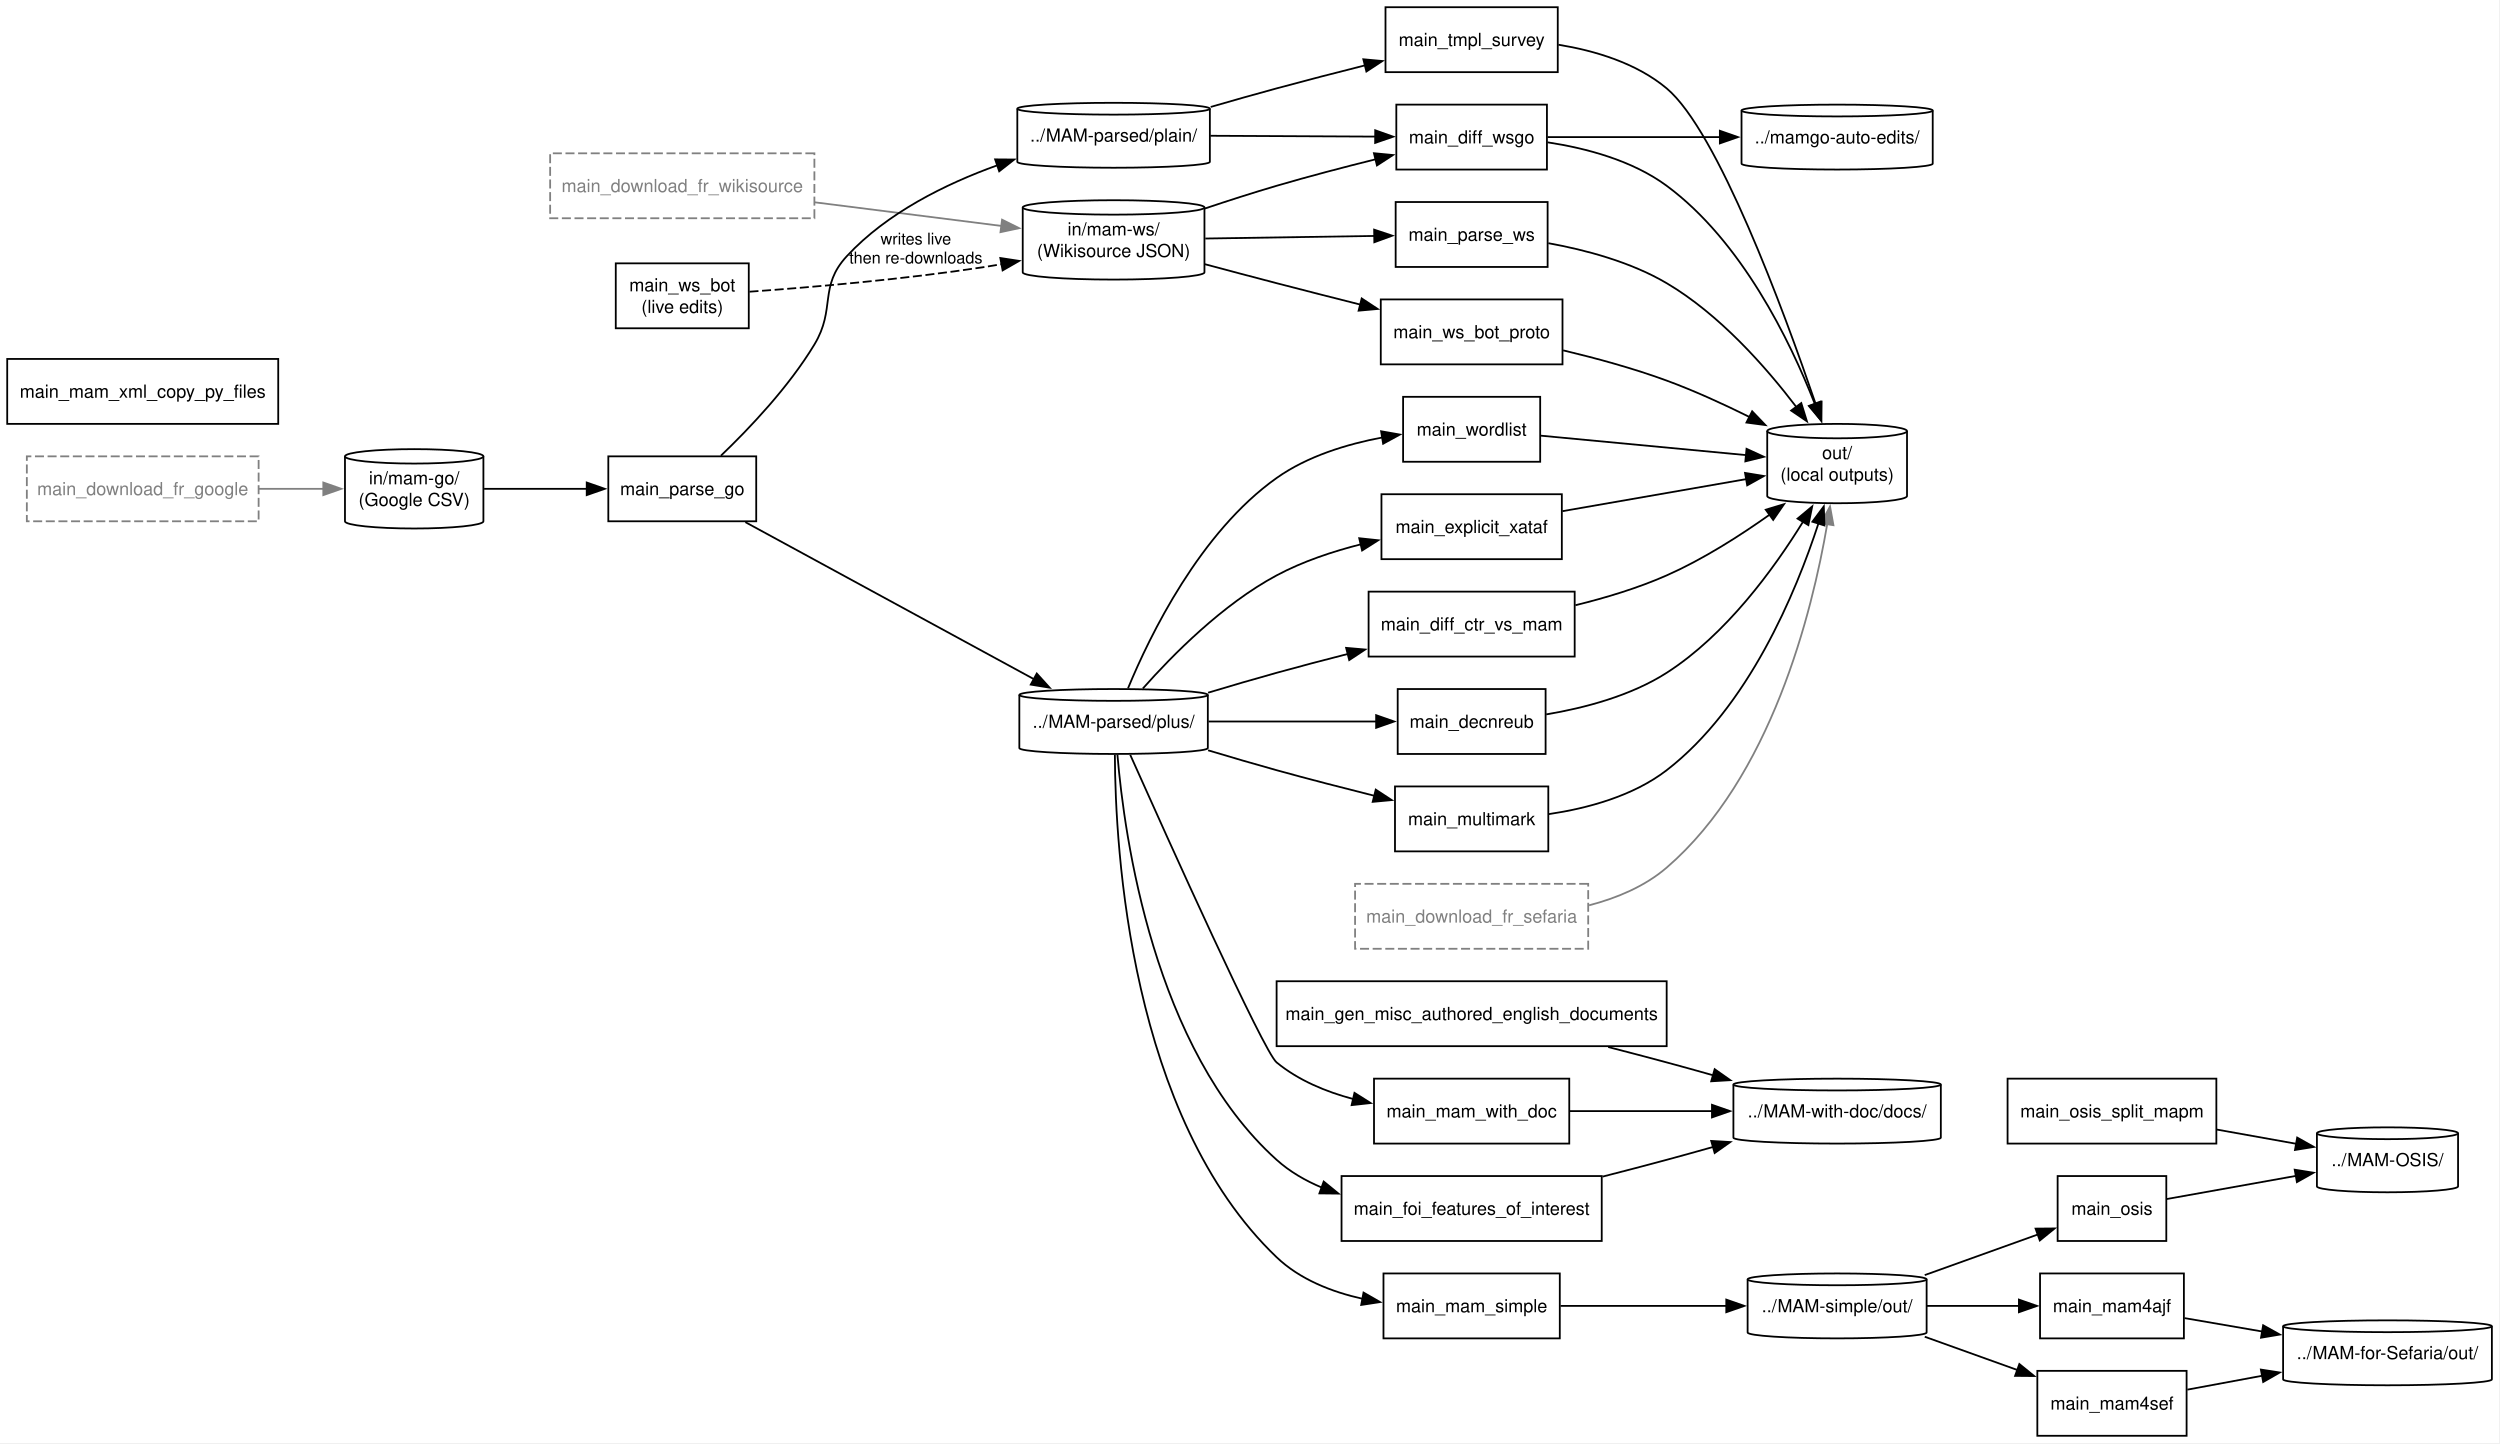
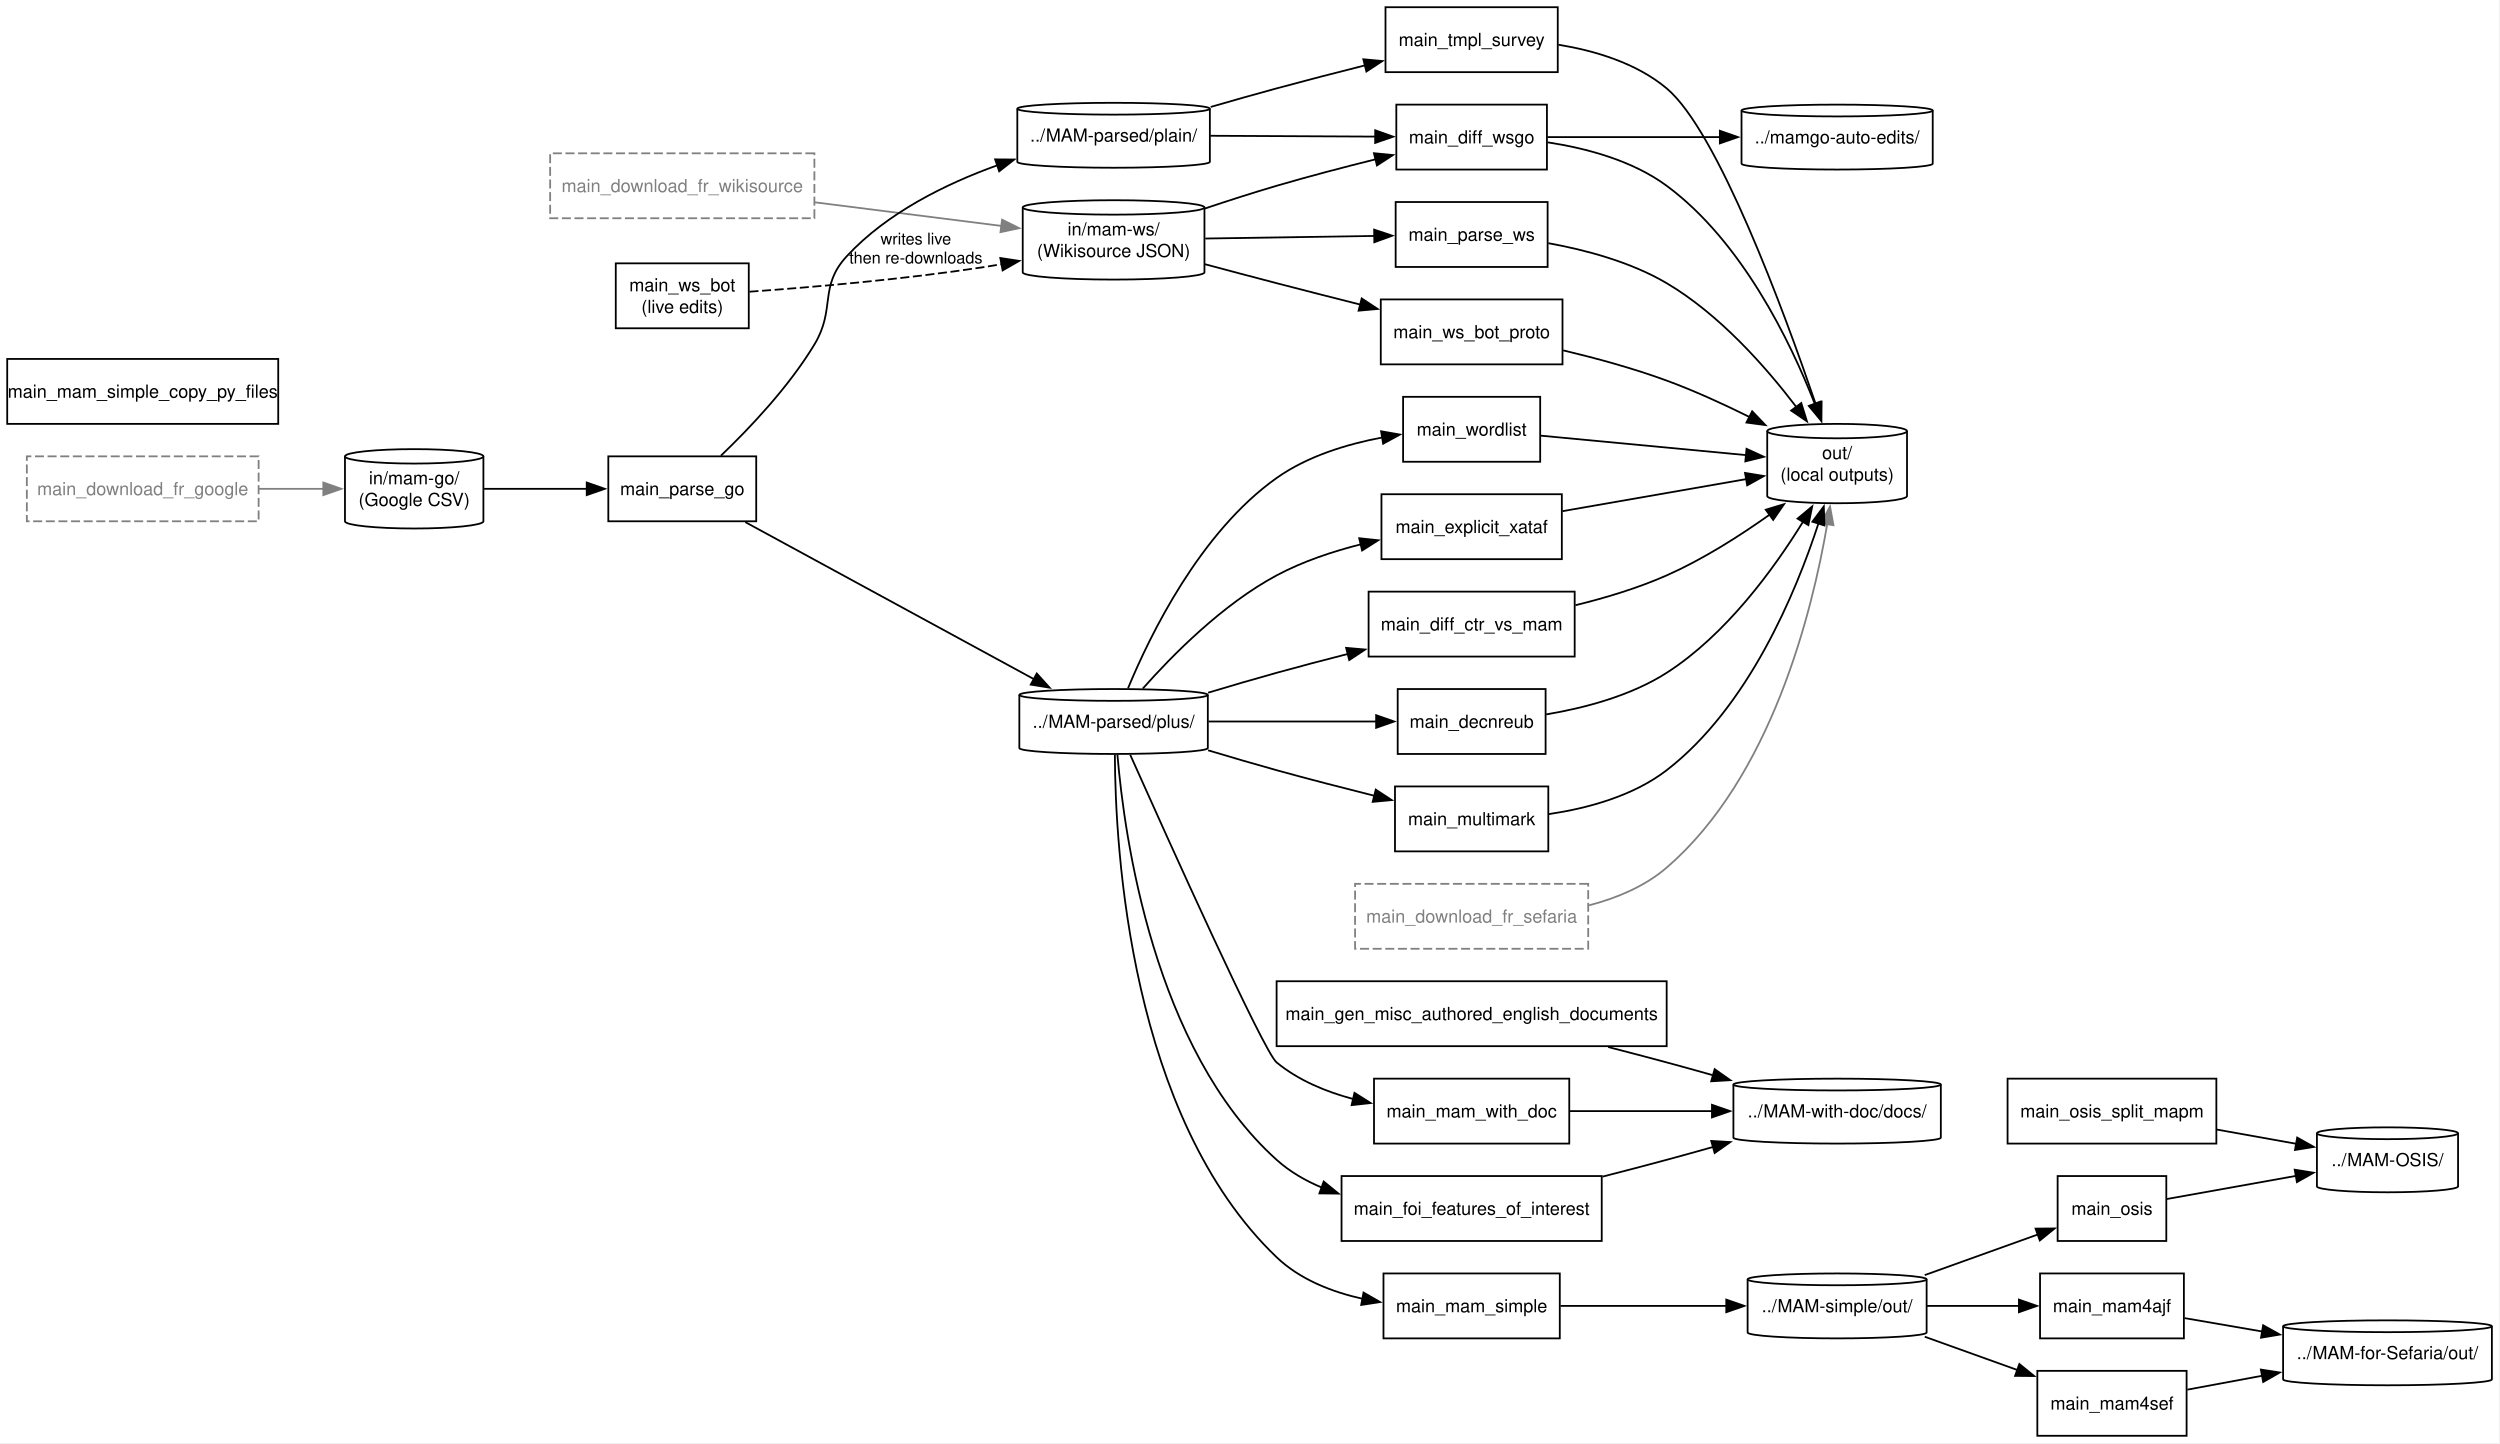
<svg xmlns="http://www.w3.org/2000/svg" width="1386pt" height="800pt" viewBox="0.00 0.00 1386.00 800.00">
  <g id="graph0" class="graph" transform="scale(1 1) rotate(0) translate(4 796)">
    <polygon fill="white" stroke="none" points="-4,4 -4,-796 1381.5,-796 1381.5,4 -4,4" />
    <g id="node1" class="node">
      <path fill="none" stroke="black" d="M264,-543C264,-545.21 246.8,-547 225.62,-547 204.45,-547 187.25,-545.21 187.25,-543 187.25,-543 187.25,-507 187.25,-507 187.25,-504.79 204.45,-503 225.62,-503 246.8,-503 264,-504.79 264,-507 264,-507 264,-543 264,-543" />
      <path fill="none" stroke="black" d="M264,-543C264,-540.79 246.8,-539 225.62,-539 204.45,-539 187.25,-540.79 187.25,-543" />
      <text xml:space="preserve" text-anchor="middle" x="225.62" y="-527.5" font-family="Helvetica,sans-Serif" font-size="10.00">in/mam-go/</text>
      <text xml:space="preserve" text-anchor="middle" x="225.62" y="-515.5" font-family="Helvetica,sans-Serif" font-size="10.00">(Google CSV)</text>
    </g>
    <g id="node14" class="node">
      <polygon fill="none" stroke="black" points="415.25,-543 333.25,-543 333.25,-507 415.25,-507 415.25,-543" />
      <text xml:space="preserve" text-anchor="middle" x="374.25" y="-521.5" font-family="Helvetica,sans-Serif" font-size="10.00">main_parse_go</text>
    </g>
    <g id="edge2" class="edge">
      <path fill="none" stroke="black" d="M264.38,-525C281.74,-525 302.6,-525 321.4,-525" />
      <polygon fill="black" stroke="black" points="321.28,-528.5 331.28,-525 321.28,-521.5 321.28,-528.5" />
    </g>
    <g id="node2" class="node">
      <path fill="none" stroke="black" d="M665.62,-410.73C665.62,-412.53 642.21,-414 613.38,-414 584.54,-414 561.12,-412.53 561.12,-410.73 561.12,-410.73 561.12,-381.27 561.12,-381.27 561.12,-379.47 584.54,-378 613.38,-378 642.21,-378 665.62,-379.47 665.62,-381.27 665.62,-381.27 665.62,-410.73 665.62,-410.73" />
      <path fill="none" stroke="black" d="M665.62,-410.73C665.62,-408.92 642.21,-407.45 613.38,-407.45 584.54,-407.45 561.12,-408.92 561.12,-410.73" />
      <text xml:space="preserve" text-anchor="middle" x="613.38" y="-392.5" font-family="Helvetica,sans-Serif" font-size="10.00">../MAM-parsed/plus/</text>
    </g>
    <g id="node15" class="node">
      <polygon fill="none" stroke="black" points="884,-144 739.75,-144 739.75,-108 884,-108 884,-144" />
      <text xml:space="preserve" text-anchor="middle" x="811.88" y="-122.5" font-family="Helvetica,sans-Serif" font-size="10.00">main_foi_features_of_interest</text>
    </g>
    <g id="edge5" class="edge">
      <path fill="none" stroke="black" d="M615.5,-377.59C619.3,-332.22 635.58,-214.33 703.75,-153 711.05,-146.43 719.72,-141.41 728.92,-137.58" />
      <polygon fill="black" stroke="black" points="729.86,-140.96 738.06,-134.26 727.47,-134.38 729.86,-140.96" />
    </g>
    <g id="node16" class="node">
      <polygon fill="none" stroke="black" points="866,-198 757.75,-198 757.75,-162 866,-162 866,-198" />
      <text xml:space="preserve" text-anchor="middle" x="811.88" y="-176.5" font-family="Helvetica,sans-Serif" font-size="10.00">main_mam_with_doc</text>
    </g>
    <g id="edge6" class="edge">
      <path fill="none" stroke="black" d="M622.6,-377.53C643.32,-331.12 696.55,-212.92 703.75,-207 715.85,-197.05 731.14,-190.7 746.34,-186.67" />
      <polygon fill="black" stroke="black" points="746.92,-190.13 755.87,-184.47 745.34,-183.31 746.92,-190.13" />
    </g>
    <g id="node18" class="node">
      <polygon fill="none" stroke="black" points="860.75,-90 763,-90 763,-54 860.75,-54 860.75,-90" />
      <text xml:space="preserve" text-anchor="middle" x="811.88" y="-68.5" font-family="Helvetica,sans-Serif" font-size="10.00">main_mam_simple</text>
    </g>
    <g id="edge7" class="edge">
      <path fill="none" stroke="black" d="M614.08,-377.51C614.3,-325.51 622.39,-176.75 703.75,-99 716.6,-86.72 734.19,-79.79 751.41,-75.95" />
      <polygon fill="black" stroke="black" points="751.94,-79.41 761.12,-74.13 750.65,-72.53 751.94,-79.41" />
    </g>
    <g id="node22" class="node">
      <polygon fill="none" stroke="black" points="852.88,-414 770.88,-414 770.88,-378 852.88,-378 852.88,-414" />
      <text xml:space="preserve" text-anchor="middle" x="811.88" y="-392.5" font-family="Helvetica,sans-Serif" font-size="10.00">main_decnreub</text>
    </g>
    <g id="edge8" class="edge">
      <path fill="none" stroke="black" d="M666,-396C694.69,-396 730.27,-396 758.99,-396" />
      <polygon fill="black" stroke="black" points="758.93,-399.5 768.93,-396 758.93,-392.5 758.93,-399.5" />
    </g>
    <g id="node23" class="node">
      <polygon fill="none" stroke="black" points="854.38,-360 769.38,-360 769.38,-324 854.38,-324 854.38,-360" />
      <text xml:space="preserve" text-anchor="middle" x="811.88" y="-338.5" font-family="Helvetica,sans-Serif" font-size="10.00">main_multimark</text>
    </g>
    <g id="edge9" class="edge">
      <path fill="none" stroke="black" d="M665.77,-380.03C678.17,-376.3 691.41,-372.42 703.75,-369 721.34,-364.13 740.65,-359.15 757.98,-354.81" />
      <polygon fill="black" stroke="black" points="758.71,-358.24 767.57,-352.43 757.02,-351.45 758.71,-358.24" />
    </g>
    <g id="node24" class="node">
      <polygon fill="none" stroke="black" points="849.88,-576 773.88,-576 773.88,-540 849.88,-540 849.88,-576" />
      <text xml:space="preserve" text-anchor="middle" x="811.88" y="-554.5" font-family="Helvetica,sans-Serif" font-size="10.00">main_wordlist</text>
    </g>
    <g id="edge10" class="edge">
      <path fill="none" stroke="black" d="M621.39,-414.45C633.54,-443.82 661.32,-500.94 703.75,-531 720.82,-543.1 742.8,-549.79 762.4,-553.48" />
      <polygon fill="black" stroke="black" points="761.68,-556.91 772.11,-555.08 762.81,-550 761.68,-556.91" />
    </g>
    <g id="node25" class="node">
      <polygon fill="none" stroke="black" points="861.88,-522 761.88,-522 761.88,-486 861.88,-486 861.88,-522" />
      <text xml:space="preserve" text-anchor="middle" x="811.88" y="-500.5" font-family="Helvetica,sans-Serif" font-size="10.00">main_explicit_xataf</text>
    </g>
    <g id="edge11" class="edge">
      <path fill="none" stroke="black" d="M629.58,-414.27C646,-432.8 673.84,-460.99 703.75,-477 718.18,-484.72 734.88,-490.3 750.75,-494.3" />
      <polygon fill="black" stroke="black" points="749.55,-497.61 760.09,-496.48 751.15,-490.8 749.55,-497.61" />
    </g>
    <g id="node27" class="node">
      <polygon fill="none" stroke="black" points="869,-468 754.75,-468 754.75,-432 869,-432 869,-468" />
      <text xml:space="preserve" text-anchor="middle" x="811.88" y="-446.5" font-family="Helvetica,sans-Serif" font-size="10.00">main_diff_ctr_vs_mam</text>
    </g>
    <g id="edge12" class="edge">
      <path fill="none" stroke="black" d="M665.77,-411.97C678.17,-415.7 691.41,-419.58 703.75,-423 716.53,-426.54 730.22,-430.14 743.4,-433.5" />
      <polygon fill="black" stroke="black" points="742.29,-436.83 752.85,-435.9 744.01,-430.05 742.29,-436.83" />
    </g>
    <g id="node3" class="node">
      <path fill="none" stroke="black" d="M666.75,-735.73C666.75,-737.53 642.83,-739 613.38,-739 583.92,-739 560,-737.53 560,-735.73 560,-735.73 560,-706.27 560,-706.27 560,-704.47 583.92,-703 613.38,-703 642.83,-703 666.75,-704.47 666.75,-706.27 666.75,-706.27 666.75,-735.73 666.75,-735.73" />
      <path fill="none" stroke="black" d="M666.75,-735.73C666.75,-733.92 642.83,-732.45 613.38,-732.45 583.92,-732.45 560,-733.92 560,-735.73" />
      <text xml:space="preserve" text-anchor="middle" x="613.38" y="-717.5" font-family="Helvetica,sans-Serif" font-size="10.00">../MAM-parsed/plain/</text>
    </g>
    <g id="node17" class="node">
      <polygon fill="none" stroke="black" points="859.62,-792 764.12,-792 764.12,-756 859.62,-756 859.62,-792" />
      <text xml:space="preserve" text-anchor="middle" x="811.88" y="-770.5" font-family="Helvetica,sans-Serif" font-size="10.00">main_tmpl_survey</text>
    </g>
    <g id="edge13" class="edge">
      <path fill="none" stroke="black" d="M667.22,-736.72C679.21,-740.19 691.9,-743.78 703.75,-747 719.69,-751.33 737.03,-755.8 753.03,-759.83" />
      <polygon fill="black" stroke="black" points="751.83,-763.14 762.38,-762.17 753.53,-756.34 751.83,-763.14" />
    </g>
    <g id="node26" class="node">
      <polygon fill="none" stroke="black" points="853.62,-738 770.12,-738 770.12,-702 853.62,-702 853.62,-738" />
      <text xml:space="preserve" text-anchor="middle" x="811.88" y="-716.5" font-family="Helvetica,sans-Serif" font-size="10.00">main_diff_wsgo</text>
    </g>
    <g id="edge14" class="edge">
      <path fill="none" stroke="black" d="M667.03,-720.73C695.41,-720.59 730.31,-720.41 758.62,-720.27" />
      <polygon fill="black" stroke="black" points="758.42,-723.77 768.4,-720.22 758.38,-716.77 758.42,-723.77" />
    </g>
    <g id="node4" class="node">
      <path fill="none" stroke="black" d="M663.75,-681C663.75,-683.21 641.17,-685 613.38,-685 585.58,-685 563,-683.21 563,-681 563,-681 563,-645 563,-645 563,-642.79 585.58,-641 613.38,-641 641.17,-641 663.75,-642.79 663.75,-645 663.75,-645 663.75,-681 663.75,-681" />
      <path fill="none" stroke="black" d="M663.75,-681C663.75,-678.79 641.17,-677 613.38,-677 585.58,-677 563,-678.79 563,-681" />
      <text xml:space="preserve" text-anchor="middle" x="613.38" y="-665.5" font-family="Helvetica,sans-Serif" font-size="10.00">in/mam-ws/</text>
      <text xml:space="preserve" text-anchor="middle" x="613.38" y="-653.5" font-family="Helvetica,sans-Serif" font-size="10.00">(Wikisource JSON)</text>
    </g>
    <g id="edge37" class="edge">
      <path fill="none" stroke="black" d="M663.8,-680.34C676.74,-684.68 690.71,-689.18 703.75,-693 721.49,-698.2 741.06,-703.32 758.56,-707.67" />
      <polygon fill="black" stroke="black" points="757.71,-711.06 768.26,-710.05 759.38,-704.27 757.71,-711.06" />
    </g>
    <g id="node28" class="node">
      <polygon fill="none" stroke="black" points="854,-684 769.75,-684 769.75,-648 854,-648 854,-684" />
      <text xml:space="preserve" text-anchor="middle" x="811.88" y="-662.5" font-family="Helvetica,sans-Serif" font-size="10.00">main_parse_ws</text>
    </g>
    <g id="edge38" class="edge">
      <path fill="none" stroke="black" d="M664.21,-663.76C692.92,-664.2 728.98,-664.75 758.16,-665.2" />
      <polygon fill="black" stroke="black" points="757.82,-668.69 767.87,-665.34 757.92,-661.69 757.82,-668.69" />
    </g>
    <g id="node29" class="node">
      <polygon fill="none" stroke="black" points="862.25,-630 761.5,-630 761.5,-594 862.25,-594 862.25,-630" />
      <text xml:space="preserve" text-anchor="middle" x="811.88" y="-608.5" font-family="Helvetica,sans-Serif" font-size="10.00">main_ws_bot_proto</text>
    </g>
    <g id="edge39" class="edge">
      <path fill="none" stroke="black" d="M663.98,-649.53C676.91,-646.06 690.84,-642.36 703.75,-639 718.84,-635.07 735.14,-630.92 750.37,-627.08" />
      <polygon fill="black" stroke="black" points="750.92,-630.55 759.77,-624.71 749.21,-623.76 750.92,-630.55" />
    </g>
    <g id="node5" class="node">
      <path fill="none" stroke="black" d="M1064.12,-86.73C1064.12,-88.53 1041.88,-90 1014.5,-90 987.12,-90 964.88,-88.53 964.88,-86.73 964.88,-86.73 964.88,-57.27 964.88,-57.27 964.88,-55.47 987.12,-54 1014.5,-54 1041.88,-54 1064.12,-55.47 1064.12,-57.27 1064.12,-57.27 1064.12,-86.73 1064.12,-86.73" />
      <path fill="none" stroke="black" d="M1064.12,-86.73C1064.12,-84.92 1041.88,-83.45 1014.5,-83.45 987.12,-83.45 964.88,-84.92 964.88,-86.73" />
      <text xml:space="preserve" text-anchor="middle" x="1014.5" y="-68.5" font-family="Helvetica,sans-Serif" font-size="10.00">../MAM-simple/out/</text>
    </g>
    <g id="node19" class="node">
      <polygon fill="none" stroke="black" points="1208.25,-36 1125.5,-36 1125.5,0 1208.25,0 1208.25,-36" />
      <text xml:space="preserve" text-anchor="middle" x="1166.88" y="-14.5" font-family="Helvetica,sans-Serif" font-size="10.00">main_mam4sef</text>
    </g>
    <g id="edge19" class="edge">
      <path fill="none" stroke="black" d="M1063.08,-54.91C1079.46,-49.03 1097.86,-42.42 1114.52,-36.44" />
      <polygon fill="black" stroke="black" points="1115.53,-39.8 1123.76,-33.12 1113.16,-33.21 1115.53,-39.8" />
    </g>
    <g id="node20" class="node">
      <polygon fill="none" stroke="black" points="1206.75,-90 1127,-90 1127,-54 1206.75,-54 1206.75,-90" />
      <text xml:space="preserve" text-anchor="middle" x="1166.88" y="-68.5" font-family="Helvetica,sans-Serif" font-size="10.00">main_mam4ajf</text>
    </g>
    <g id="edge20" class="edge">
      <path fill="none" stroke="black" d="M1064.32,-72C1080.77,-72 1099.14,-72 1115.69,-72" />
      <polygon fill="black" stroke="black" points="1115.29,-75.5 1125.29,-72 1115.29,-68.5 1115.29,-75.5" />
    </g>
    <g id="node21" class="node">
      <polygon fill="none" stroke="black" points="1197,-144 1136.75,-144 1136.75,-108 1197,-108 1197,-144" />
      <text xml:space="preserve" text-anchor="middle" x="1166.88" y="-122.5" font-family="Helvetica,sans-Serif" font-size="10.00">main_osis</text>
    </g>
    <g id="edge21" class="edge">
      <path fill="none" stroke="black" d="M1063.08,-89.09C1083.22,-96.32 1106.43,-104.65 1125.69,-111.57" />
      <polygon fill="black" stroke="black" points="1124.51,-114.86 1135.1,-114.95 1126.87,-108.27 1124.51,-114.86" />
    </g>
    <g id="node6" class="node">
      <path fill="none" stroke="black" d="M1072,-194.73C1072,-196.53 1046.23,-198 1014.5,-198 982.77,-198 957,-196.53 957,-194.73 957,-194.73 957,-165.27 957,-165.27 957,-163.47 982.77,-162 1014.5,-162 1046.23,-162 1072,-163.47 1072,-165.27 1072,-165.27 1072,-194.73 1072,-194.73" />
      <path fill="none" stroke="black" d="M1072,-194.73C1072,-192.92 1046.23,-191.45 1014.5,-191.45 982.77,-191.45 957,-192.92 957,-194.73" />
      <text xml:space="preserve" text-anchor="middle" x="1014.5" y="-176.5" font-family="Helvetica,sans-Serif" font-size="10.00">../MAM-with-doc/docs/</text>
    </g>
    <g id="node7" class="node">
      <path fill="none" stroke="black" d="M1377.5,-60.73C1377.5,-62.53 1351.56,-64 1319.62,-64 1287.69,-64 1261.75,-62.53 1261.75,-60.73 1261.75,-60.73 1261.75,-31.27 1261.75,-31.27 1261.75,-29.47 1287.69,-28 1319.62,-28 1351.56,-28 1377.5,-29.47 1377.5,-31.27 1377.5,-31.27 1377.5,-60.73 1377.5,-60.73" />
      <path fill="none" stroke="black" d="M1377.5,-60.73C1377.5,-58.92 1351.56,-57.45 1319.62,-57.45 1287.69,-57.45 1261.75,-58.92 1261.75,-60.73" />
      <text xml:space="preserve" text-anchor="middle" x="1319.62" y="-42.5" font-family="Helvetica,sans-Serif" font-size="10.00">../MAM-for-Sefaria/out/</text>
    </g>
    <g id="node8" class="node">
      <path fill="none" stroke="black" d="M1358.75,-167.73C1358.75,-169.53 1341.21,-171 1319.62,-171 1298.04,-171 1280.5,-169.53 1280.5,-167.73 1280.5,-167.73 1280.5,-138.27 1280.5,-138.27 1280.5,-136.47 1298.04,-135 1319.62,-135 1341.21,-135 1358.75,-136.47 1358.75,-138.27 1358.75,-138.27 1358.75,-167.73 1358.75,-167.73" />
      <path fill="none" stroke="black" d="M1358.75,-167.73C1358.75,-165.92 1341.21,-164.45 1319.62,-164.45 1298.04,-164.45 1280.5,-165.92 1280.5,-167.73" />
      <text xml:space="preserve" text-anchor="middle" x="1319.62" y="-149.5" font-family="Helvetica,sans-Serif" font-size="10.00">../MAM-OSIS/</text>
    </g>
    <g id="node9" class="node">
      <path fill="none" stroke="black" d="M1053.25,-557C1053.25,-559.21 1035.88,-561 1014.5,-561 993.12,-561 975.75,-559.21 975.75,-557 975.75,-557 975.75,-521 975.75,-521 975.75,-518.79 993.12,-517 1014.5,-517 1035.88,-517 1053.25,-518.79 1053.25,-521 1053.25,-521 1053.25,-557 1053.25,-557" />
      <path fill="none" stroke="black" d="M1053.25,-557C1053.25,-554.79 1035.88,-553 1014.5,-553 993.12,-553 975.75,-554.79 975.75,-557" />
      <text xml:space="preserve" text-anchor="middle" x="1014.5" y="-541.5" font-family="Helvetica,sans-Serif" font-size="10.00">out/</text>
      <text xml:space="preserve" text-anchor="middle" x="1014.5" y="-529.5" font-family="Helvetica,sans-Serif" font-size="10.00">(local outputs)</text>
    </g>
    <g id="node10" class="node">
      <path fill="none" stroke="black" d="M1067.5,-734.73C1067.5,-736.53 1043.74,-738 1014.5,-738 985.26,-738 961.5,-736.53 961.5,-734.73 961.5,-734.73 961.5,-705.27 961.5,-705.27 961.5,-703.47 985.26,-702 1014.5,-702 1043.74,-702 1067.5,-703.47 1067.5,-705.27 1067.5,-705.27 1067.5,-734.73 1067.5,-734.73" />
      <path fill="none" stroke="black" d="M1067.5,-734.73C1067.5,-732.92 1043.74,-731.45 1014.5,-731.45 985.26,-731.45 961.5,-732.92 961.5,-734.73" />
      <text xml:space="preserve" text-anchor="middle" x="1014.5" y="-716.5" font-family="Helvetica,sans-Serif" font-size="10.00">../mamgo-auto-edits/</text>
    </g>
    <g id="node11" class="node">
      <polygon fill="none" stroke="gray" stroke-dasharray="5,2" points="139.38,-543 10.88,-543 10.88,-507 139.38,-507 139.38,-543" />
      <text xml:space="preserve" text-anchor="middle" x="75.12" y="-521.5" font-family="Helvetica,sans-Serif" font-size="10.00" fill="gray">main_download_fr_google</text>
    </g>
    <g id="edge1" class="edge">
      <path fill="none" stroke="gray" d="M139.53,-525C151.59,-525 164.05,-525 175.58,-525" />
      <polygon fill="gray" stroke="gray" points="175.24,-528.5 185.24,-525 175.24,-521.5 175.24,-528.5" />
    </g>
    <g id="node12" class="node">
      <polygon fill="none" stroke="gray" stroke-dasharray="5,2" points="447.5,-711 301,-711 301,-675 447.5,-675 447.5,-711" />
      <text xml:space="preserve" text-anchor="middle" x="374.25" y="-689.5" font-family="Helvetica,sans-Serif" font-size="10.00" fill="gray">main_download_fr_wikisource</text>
    </g>
    <g id="edge36" class="edge">
      <path fill="none" stroke="gray" d="M447.68,-683.84C480.8,-679.65 519.6,-674.74 551.22,-670.74" />
      <polygon fill="gray" stroke="gray" points="551.54,-674.22 561.02,-669.5 550.66,-667.28 551.54,-674.22" />
    </g>
    <g id="node13" class="node">
      <polygon fill="none" stroke="gray" stroke-dasharray="5,2" points="876.5,-306 747.25,-306 747.25,-270 876.5,-270 876.5,-306" />
      <text xml:space="preserve" text-anchor="middle" x="811.88" y="-284.5" font-family="Helvetica,sans-Serif" font-size="10.00" fill="gray">main_download_fr_sefaria</text>
    </g>
    <g id="edge41" class="edge">
      <path fill="none" stroke="gray" d="M877,-294.09C892.44,-298.12 907.94,-304.61 920,-315 977.81,-364.8 1000.62,-456.22 1009.02,-505.46" />
      <polygon fill="gray" stroke="gray" points="1005.54,-505.92 1010.57,-515.24 1012.46,-504.82 1005.54,-505.92" />
    </g>
    <g id="edge3" class="edge">
      <path fill="none" stroke="black" d="M409.22,-506.52C451.37,-483.59 523.27,-444.47 569.26,-419.45" />
      <polygon fill="black" stroke="black" points="570.79,-422.61 577.9,-414.76 567.44,-416.46 570.79,-422.61" />
    </g>
    <g id="edge4" class="edge">
      <path fill="none" stroke="black" d="M395.66,-543.35C411.57,-558.57 433.28,-581.45 447.5,-605 459.49,-624.86 449.73,-636.98 465.5,-654 487.71,-677.97 520.16,-694 548.92,-704.36" />
      <polygon fill="black" stroke="black" points="547.7,-707.64 558.29,-707.56 549.96,-701.02 547.7,-707.64" />
    </g>
    <g id="edge15" class="edge">
      <path fill="none" stroke="black" d="M884.42,-143.67C896.32,-146.71 908.52,-149.9 920,-153 928.37,-155.26 937.15,-157.7 945.82,-160.16" />
      <polygon fill="black" stroke="black" points="944.69,-163.48 955.27,-162.85 946.61,-156.75 944.69,-163.48" />
    </g>
    <g id="edge16" class="edge">
      <path fill="none" stroke="black" d="M866.38,-180C890.64,-180 919.62,-180 945.42,-180" />
      <polygon fill="black" stroke="black" points="945.12,-183.5 955.12,-180 945.12,-176.5 945.12,-183.5" />
    </g>
    <g id="edge26" class="edge">
      <path fill="none" stroke="black" d="M859.99,-771.21C880.37,-767.88 903.32,-760.98 920,-747 948.2,-723.36 984.74,-624.41 1002.64,-571.96" />
      <polygon fill="black" stroke="black" points="1005.9,-573.24 1005.79,-562.65 999.27,-571 1005.9,-573.24" />
    </g>
    <g id="edge18" class="edge">
      <path fill="none" stroke="black" d="M861.18,-72C888.82,-72 923.74,-72 953.17,-72" />
      <polygon fill="black" stroke="black" points="953.05,-75.5 963.05,-72 953.05,-68.5 953.05,-75.5" />
    </g>
    <g id="edge22" class="edge">
      <path fill="none" stroke="black" d="M1208.67,-25.58C1221.47,-27.95 1235.96,-30.65 1250.13,-33.28" />
      <polygon fill="black" stroke="black" points="1249.43,-36.71 1259.9,-35.09 1250.71,-29.82 1249.43,-36.71" />
    </g>
    <g id="edge23" class="edge">
      <path fill="none" stroke="black" d="M1207.09,-65.24C1220.3,-62.96 1235.45,-60.35 1250.24,-57.8" />
      <polygon fill="black" stroke="black" points="1250.69,-61.27 1259.94,-56.12 1249.5,-54.37 1250.69,-61.27" />
    </g>
    <g id="edge24" class="edge">
      <path fill="none" stroke="black" d="M1197.3,-131.27C1217.62,-134.91 1245.15,-139.84 1268.85,-144.09" />
      <polygon fill="black" stroke="black" points="1268.18,-147.52 1278.64,-145.84 1269.41,-140.63 1268.18,-147.52" />
    </g>
    <g id="edge27" class="edge">
      <path fill="none" stroke="black" d="M853.23,-399.94C874.42,-403.49 900.05,-410.22 920,-423 952.83,-444.03 979.42,-480.51 995.73,-506.96" />
      <polygon fill="black" stroke="black" points="992.56,-508.47 1000.69,-515.25 998.56,-504.87 992.56,-508.47" />
    </g>
    <g id="edge28" class="edge">
      <path fill="none" stroke="black" d="M854.71,-344.66C876.07,-347.84 901.4,-354.64 920,-369 965.26,-403.94 991.61,-467.29 1004.22,-506.01" />
      <polygon fill="black" stroke="black" points="1000.79,-506.76 1007.11,-515.26 1007.47,-504.67 1000.79,-506.76" />
    </g>
    <g id="edge29" class="edge">
      <path fill="none" stroke="black" d="M850.14,-554.47C882.35,-551.42 929.14,-546.99 964.4,-543.65" />
      <polygon fill="black" stroke="black" points="964.28,-547.18 973.9,-542.75 963.62,-540.21 964.28,-547.18" />
    </g>
    <g id="edge30" class="edge">
      <path fill="none" stroke="black" d="M862.21,-512.61C893.31,-518.03 933.32,-525.01 964.38,-530.43" />
      <polygon fill="black" stroke="black" points="963.44,-533.82 973.9,-532.09 964.65,-526.92 963.44,-533.82" />
    </g>
    <g id="edge31" class="edge">
      <path fill="none" stroke="black" d="M853.95,-717.1C875.34,-713.85 900.94,-707.07 920,-693 961.44,-662.4 988.25,-607.45 1002.11,-572.13" />
      <polygon fill="black" stroke="black" points="1005.37,-573.42 1005.63,-562.83 998.82,-570.94 1005.37,-573.42" />
    </g>
    <g id="edge32" class="edge">
      <path fill="none" stroke="black" d="M853.96,-720C881.53,-720 918.39,-720 949.74,-720" />
      <polygon fill="black" stroke="black" points="949.5,-723.5 959.5,-720 949.5,-716.5 949.5,-723.5" />
    </g>
    <g id="edge33" class="edge">
      <path fill="none" stroke="black" d="M869.4,-460.46C886.09,-464.55 904.12,-469.98 920,-477 940.14,-485.9 960.73,-499.04 977.44,-510.93" />
      <polygon fill="black" stroke="black" points="974.93,-513.43 985.07,-516.48 979.05,-507.76 974.93,-513.43" />
    </g>
    <g id="edge34" class="edge">
      <path fill="none" stroke="black" d="M854.41,-661.18C875.19,-657.41 900.09,-650.74 920,-639 949.2,-621.78 974.88,-592.71 991.91,-570.33" />
      <polygon fill="black" stroke="black" points="994.62,-572.55 997.76,-562.43 989,-568.38 994.62,-572.55" />
    </g>
    <g id="edge35" class="edge">
      <path fill="none" stroke="black" d="M862.6,-601.77C880.9,-597.4 901.64,-591.75 920,-585 935.3,-579.38 951.42,-572.01 965.88,-564.83" />
      <polygon fill="black" stroke="black" points="967.4,-567.99 974.73,-560.34 964.23,-561.74 967.4,-567.99" />
    </g>
    <g id="node30" class="node">
      <polygon fill="none" stroke="black" points="411.12,-650 337.38,-650 337.38,-614 411.12,-614 411.12,-650" />
      <text xml:space="preserve" text-anchor="middle" x="374.25" y="-634.5" font-family="Helvetica,sans-Serif" font-size="10.00">main_ws_bot</text>
      <text xml:space="preserve" text-anchor="middle" x="374.25" y="-622.5" font-family="Helvetica,sans-Serif" font-size="10.00">(live edits)</text>
    </g>
    <g id="edge40" class="edge">
      <path fill="none" stroke="black" stroke-dasharray="5,2" d="M411.5,-634.28C445.38,-636.69 497.3,-641.12 542,-648 545.02,-648.47 548.11,-648.98 551.22,-649.53" />
      <polygon fill="black" stroke="black" points="550.57,-652.97 561.04,-651.36 551.85,-646.08 550.57,-652.97" />
      <text xml:space="preserve" text-anchor="middle" x="503.75" y="-660.45" font-family="Helvetica,sans-Serif" font-size="9.00">writes live</text>
      <text xml:space="preserve" text-anchor="middle" x="503.75" y="-649.95" font-family="Helvetica,sans-Serif" font-size="9.00">then re-downloads</text>
    </g>
    <g id="node31" class="node">
      <polygon fill="none" stroke="black" points="920,-252 703.75,-252 703.75,-216 920,-216 920,-252" />
      <text xml:space="preserve" text-anchor="middle" x="811.88" y="-230.5" font-family="Helvetica,sans-Serif" font-size="10.00">main_gen_misc_authored_english_documents</text>
    </g>
    <g id="edge17" class="edge">
      <path fill="none" stroke="black" d="M887.59,-215.52C898.48,-212.72 909.54,-209.83 920,-207 928.37,-204.74 937.15,-202.3 945.82,-199.84" />
      <polygon fill="black" stroke="black" points="946.61,-203.25 955.27,-197.15 944.69,-196.52 946.61,-203.25" />
    </g>
    <g id="node32" class="node">
      <polygon fill="none" stroke="black" points="150.25,-597 0,-597 0,-561 150.25,-561 150.25,-597" />
-       <text xml:space="preserve" text-anchor="middle" x="75.12" y="-575.5" font-family="Helvetica,sans-Serif" font-size="10.00">main_mam_xml_copy_py_files</text>
+       <text xml:space="preserve" text-anchor="middle" x="75.12" y="-575.5" font-family="Helvetica,sans-Serif" font-size="10.00">main_mam_simple_copy_py_files</text>
    </g>
    <g id="node33" class="node">
      <polygon fill="none" stroke="black" points="1224.75,-198 1109,-198 1109,-162 1224.75,-162 1224.75,-198" />
      <text xml:space="preserve" text-anchor="middle" x="1166.88" y="-176.5" font-family="Helvetica,sans-Serif" font-size="10.00">main_osis_split_mapm</text>
    </g>
    <g id="edge25" class="edge">
      <path fill="none" stroke="black" d="M1224.87,-169.79C1239.47,-167.18 1255.06,-164.38 1269.25,-161.84" />
      <polygon fill="black" stroke="black" points="1269.56,-165.34 1278.79,-160.14 1268.33,-158.45 1269.56,-165.34" />
    </g>
  </g>
</svg>
